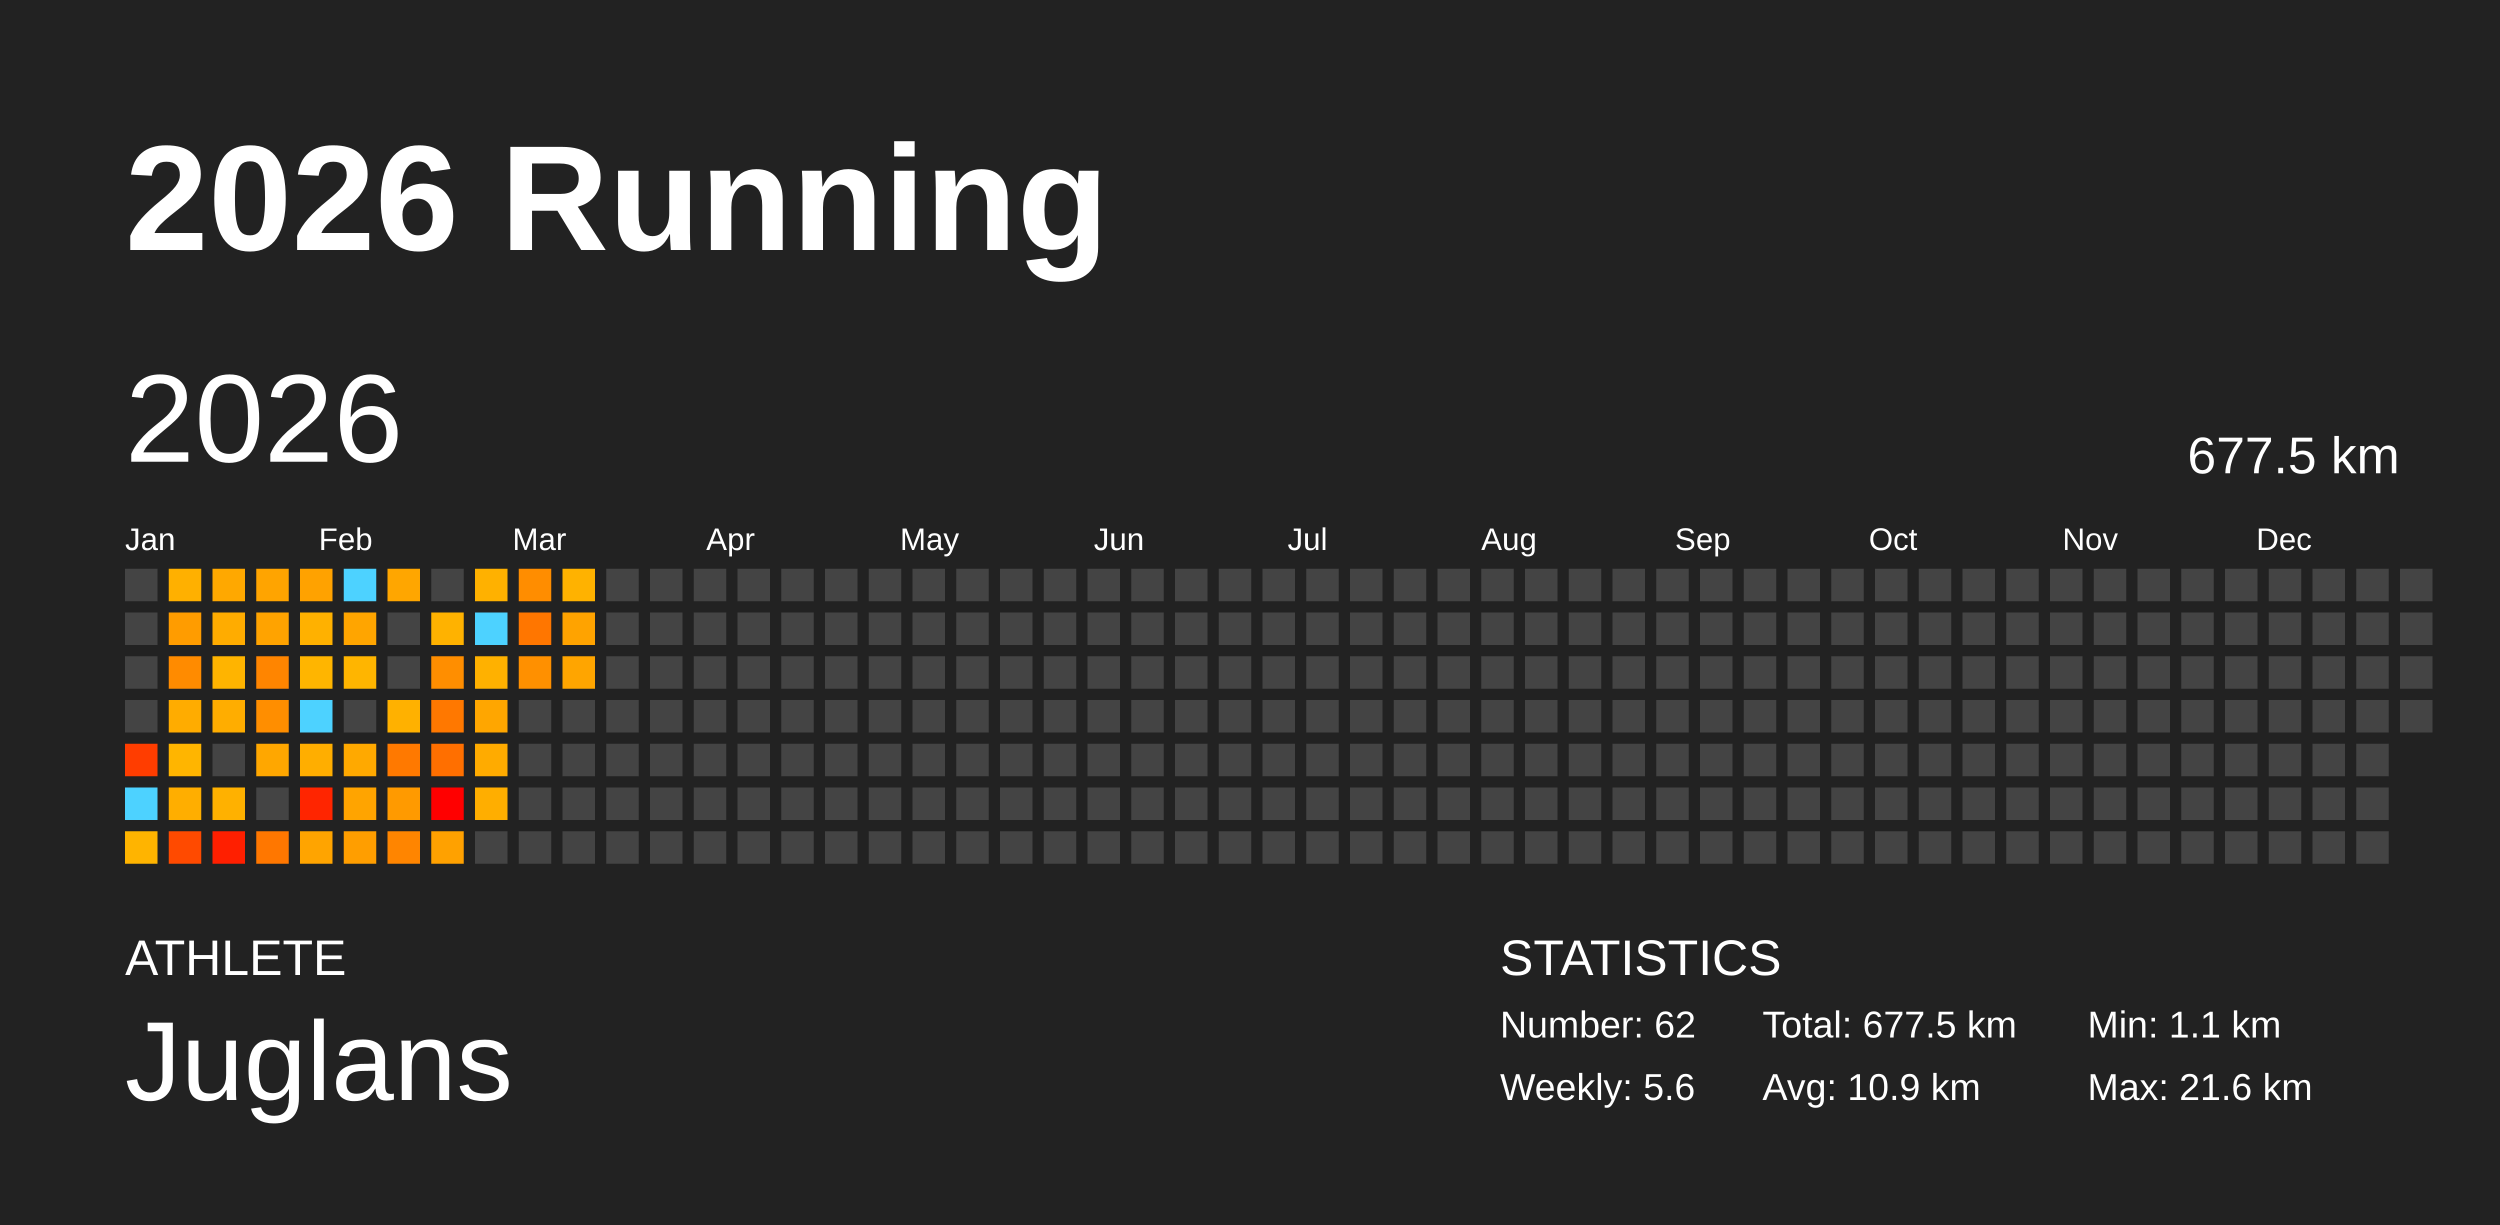
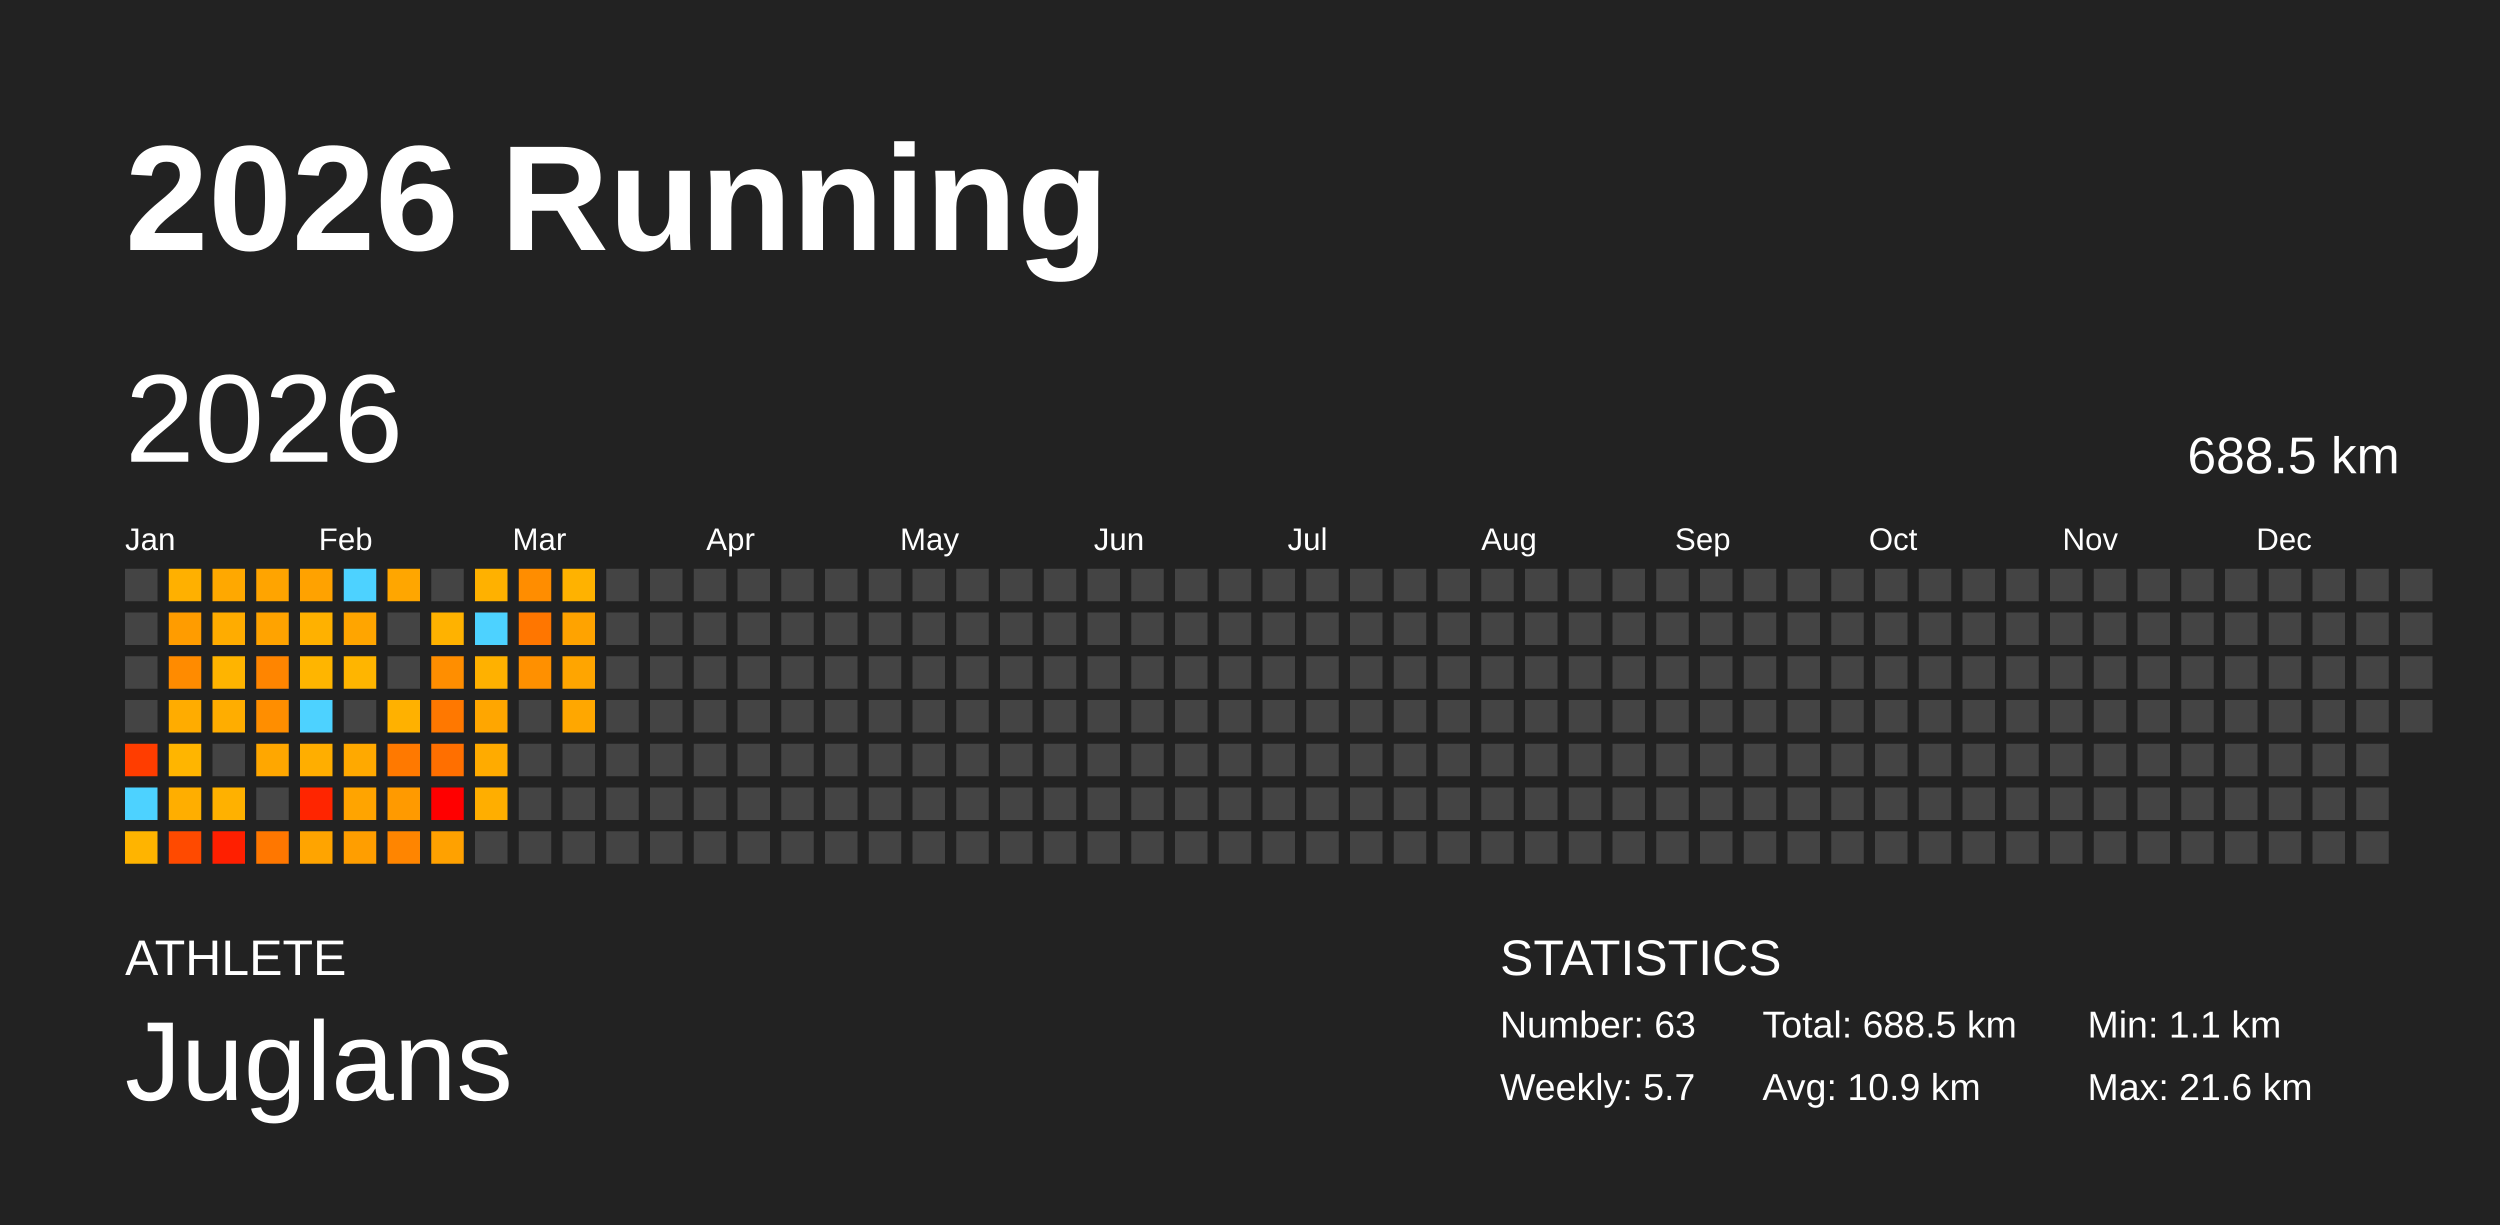
<svg xmlns="http://www.w3.org/2000/svg" baseProfile="full" height="98mm" version="1.1" viewBox="0,0,200,98" width="200mm">
  <defs />
  <rect fill="#222222" height="98" width="200" x="0" y="0" />
  <text fill="#FFFFFF" style="font-size:12px; font-family:Arial; font-weight:bold;" x="10" y="20">2026 Running</text>
  <text fill="#FFFFFF" style="font-size:4px; font-family:Arial" x="10" y="78">ATHLETE</text>
  <text fill="#FFFFFF" style="font-size:9px; font-family:Arial" x="10" y="88">Juglans</text>
  <text fill="#FFFFFF" style="font-size:4px; font-family:Arial" x="120" y="78">STATISTICS</text>
-   <text fill="#FFFFFF" style="font-size:3px; font-family:Arial" x="120" y="83">Number: 62</text>
-   <text fill="#FFFFFF" style="font-size:3px; font-family:Arial" x="120" y="88">Weekly: 5.6</text>
-   <text fill="#FFFFFF" style="font-size:3px; font-family:Arial" x="141" y="83">Total: 677.5 km</text>
+   <text fill="#FFFFFF" style="font-size:3px; font-family:Arial" x="120" y="83">Number: 63</text>
+   <text fill="#FFFFFF" style="font-size:3px; font-family:Arial" x="120" y="88">Weekly: 5.7</text>
+   <text fill="#FFFFFF" style="font-size:3px; font-family:Arial" x="141" y="83">Total: 688.5 km</text>
  <text fill="#FFFFFF" style="font-size:3px; font-family:Arial" x="141" y="88">Avg: 10.9 km</text>
  <text fill="#FFFFFF" style="font-size:3px; font-family:Arial" x="167" y="83">Min: 1.1 km</text>
  <text fill="#FFFFFF" style="font-size:3px; font-family:Arial" x="167" y="88">Max: 21.6 km</text>
  <text dominant-baseline="hanging" fill="#FFFFFF" style="font-size:10.0px; font-family:Arial;" x="10" y="30">2026</text>
-   <text dominant-baseline="hanging" fill="#FFFFFF" style="font-size:4.125px; font-family:Arial;" x="175" y="35">677.5 km</text>
+   <text dominant-baseline="hanging" fill="#FFFFFF" style="font-size:4.125px; font-family:Arial;" x="175" y="35">688.5 km</text>
  <text fill="#FFFFFF" style="font-size:2.5px; font-family:Arial" x="10.0" y="44">Jan</text>
  <text fill="#FFFFFF" style="font-size:2.5px; font-family:Arial" x="25.5" y="44">Feb</text>
  <text fill="#FFFFFF" style="font-size:2.5px; font-family:Arial" x="41.0" y="44">Mar</text>
  <text fill="#FFFFFF" style="font-size:2.5px; font-family:Arial" x="56.5" y="44">Apr</text>
  <text fill="#FFFFFF" style="font-size:2.5px; font-family:Arial" x="72.0" y="44">May</text>
  <text fill="#FFFFFF" style="font-size:2.5px; font-family:Arial" x="87.5" y="44">Jun</text>
  <text fill="#FFFFFF" style="font-size:2.5px; font-family:Arial" x="103.0" y="44">Jul</text>
  <text fill="#FFFFFF" style="font-size:2.5px; font-family:Arial" x="118.5" y="44">Aug</text>
  <text fill="#FFFFFF" style="font-size:2.5px; font-family:Arial" x="134.0" y="44">Sep</text>
  <text fill="#FFFFFF" style="font-size:2.5px; font-family:Arial" x="149.5" y="44">Oct</text>
  <text fill="#FFFFFF" style="font-size:2.5px; font-family:Arial" x="165.0" y="44">Nov</text>
  <text fill="#FFFFFF" style="font-size:2.5px; font-family:Arial" x="180.5" y="44">Dec</text>
  <rect fill="#444444" height="2.6" width="2.6" x="10.0" y="45.5" />
  <rect fill="#444444" height="2.6" width="2.6" x="10.0" y="49.0" />
  <rect fill="#444444" height="2.6" width="2.6" x="10.0" y="52.5" />
  <rect fill="#444444" height="2.6" width="2.6" x="10.0" y="56.0" />
  <rect fill="#ff3d00" height="2.6" width="2.6" x="10.0" y="59.5" />
  <rect fill="#4dd2ff" height="2.6" width="2.6" x="10.0" y="63.0" />
  <rect fill="#ffb400" height="2.6" width="2.6" x="10.0" y="66.5" />
  <rect fill="#ffb000" height="2.6" width="2.6" x="13.5" y="45.5" />
  <rect fill="#ff9c00" height="2.6" width="2.6" x="13.5" y="49.0" />
  <rect fill="#ff8b00" height="2.6" width="2.6" x="13.5" y="52.5" />
  <rect fill="#ffac00" height="2.6" width="2.6" x="13.5" y="56.0" />
  <rect fill="#ffb500" height="2.6" width="2.6" x="13.5" y="59.5" />
  <rect fill="#ffae00" height="2.6" width="2.6" x="13.5" y="63.0" />
  <rect fill="#ff4a00" height="2.6" width="2.6" x="13.5" y="66.5" />
  <rect fill="#ffa800" height="2.6" width="2.6" x="17.0" y="45.5" />
  <rect fill="#ffac00" height="2.6" width="2.6" x="17.0" y="49.0" />
  <rect fill="#ffb400" height="2.6" width="2.6" x="17.0" y="52.5" />
  <rect fill="#ffad00" height="2.6" width="2.6" x="17.0" y="56.0" />
  <rect fill="#444444" height="2.6" width="2.6" x="17.0" y="59.5" />
  <rect fill="#ffb100" height="2.6" width="2.6" x="17.0" y="63.0" />
  <rect fill="#ff1f00" height="2.6" width="2.6" x="17.0" y="66.5" />
  <rect fill="#ffa400" height="2.6" width="2.6" x="20.5" y="45.5" />
  <rect fill="#ffa300" height="2.6" width="2.6" x="20.5" y="49.0" />
  <rect fill="#ff8500" height="2.6" width="2.6" x="20.5" y="52.5" />
  <rect fill="#ff8e00" height="2.6" width="2.6" x="20.5" y="56.0" />
  <rect fill="#ffa700" height="2.6" width="2.6" x="20.5" y="59.5" />
  <rect fill="#444444" height="2.6" width="2.6" x="20.5" y="63.0" />
  <rect fill="#ff7700" height="2.6" width="2.6" x="20.5" y="66.5" />
  <rect fill="#ffa200" height="2.6" width="2.6" x="24.0" y="45.5" />
  <rect fill="#ffb100" height="2.6" width="2.6" x="24.0" y="49.0" />
  <rect fill="#ffb500" height="2.6" width="2.6" x="24.0" y="52.5" />
  <rect fill="#4dd2ff" height="2.6" width="2.6" x="24.0" y="56.0" />
  <rect fill="#ffae00" height="2.6" width="2.6" x="24.0" y="59.5" />
  <rect fill="#ff2500" height="2.6" width="2.6" x="24.0" y="63.0" />
  <rect fill="#ffa400" height="2.6" width="2.6" x="24.0" y="66.5" />
  <rect fill="#4dd2ff" height="2.6" width="2.6" x="27.5" y="45.5" />
  <rect fill="#ffa500" height="2.6" width="2.6" x="27.5" y="49.0" />
  <rect fill="#ffb500" height="2.6" width="2.6" x="27.5" y="52.5" />
  <rect fill="#444444" height="2.6" width="2.6" x="27.5" y="56.0" />
  <rect fill="#ffa900" height="2.6" width="2.6" x="27.5" y="59.5" />
  <rect fill="#ffa400" height="2.6" width="2.6" x="27.5" y="63.0" />
  <rect fill="#ff9e00" height="2.6" width="2.6" x="27.5" y="66.5" />
  <rect fill="#ffa600" height="2.6" width="2.6" x="31.0" y="45.5" />
  <rect fill="#444444" height="2.6" width="2.6" x="31.0" y="49.0" />
  <rect fill="#444444" height="2.6" width="2.6" x="31.0" y="52.5" />
  <rect fill="#ffb100" height="2.6" width="2.6" x="31.0" y="56.0" />
  <rect fill="#ff7900" height="2.6" width="2.6" x="31.0" y="59.5" />
  <rect fill="#ff9a00" height="2.6" width="2.6" x="31.0" y="63.0" />
  <rect fill="#ff8500" height="2.6" width="2.6" x="31.0" y="66.5" />
  <rect fill="#444444" height="2.6" width="2.6" x="34.5" y="45.5" />
  <rect fill="#ffb200" height="2.6" width="2.6" x="34.5" y="49.0" />
  <rect fill="#ff8e00" height="2.6" width="2.6" x="34.5" y="52.5" />
  <rect fill="#ff7800" height="2.6" width="2.6" x="34.5" y="56.0" />
  <rect fill="#ff6f00" height="2.6" width="2.6" x="34.5" y="59.5" />
  <rect fill="red" height="2.6" width="2.6" x="34.5" y="63.0" />
  <rect fill="#ffa100" height="2.6" width="2.6" x="34.5" y="66.5" />
  <rect fill="#ffb100" height="2.6" width="2.6" x="38.0" y="45.5" />
  <rect fill="#4dd2ff" height="2.6" width="2.6" x="38.0" y="49.0" />
  <rect fill="#ffb100" height="2.6" width="2.6" x="38.0" y="52.5" />
  <rect fill="#ffa600" height="2.6" width="2.6" x="38.0" y="56.0" />
  <rect fill="#ffab00" height="2.6" width="2.6" x="38.0" y="59.5" />
  <rect fill="#ffae00" height="2.6" width="2.6" x="38.0" y="63.0" />
  <rect fill="#444444" height="2.6" width="2.6" x="38.0" y="66.5" />
  <rect fill="#ff8d00" height="2.6" width="2.6" x="41.5" y="45.5" />
  <rect fill="#ff7600" height="2.6" width="2.6" x="41.5" y="49.0" />
  <rect fill="#ff9000" height="2.6" width="2.6" x="41.5" y="52.5" />
  <rect fill="#444444" height="2.6" width="2.6" x="41.5" y="56.0" />
  <rect fill="#444444" height="2.6" width="2.6" x="41.5" y="59.5" />
  <rect fill="#444444" height="2.6" width="2.6" x="41.5" y="63.0" />
  <rect fill="#444444" height="2.6" width="2.6" x="41.5" y="66.5" />
  <rect fill="#ffb200" height="2.6" width="2.6" x="45.0" y="45.5" />
  <rect fill="#ffa300" height="2.6" width="2.6" x="45.0" y="49.0" />
  <rect fill="#ffa500" height="2.6" width="2.6" x="45.0" y="52.5" />
-   <rect fill="#444444" height="2.6" width="2.6" x="45.0" y="56.0" />
+   <rect fill="#ffa700" height="2.6" width="2.6" x="45.0" y="56.0" />
  <rect fill="#444444" height="2.6" width="2.6" x="45.0" y="59.5" />
  <rect fill="#444444" height="2.6" width="2.6" x="45.0" y="63.0" />
  <rect fill="#444444" height="2.6" width="2.6" x="45.0" y="66.5" />
  <rect fill="#444444" height="2.6" width="2.6" x="48.5" y="45.5" />
  <rect fill="#444444" height="2.6" width="2.6" x="48.5" y="49.0" />
  <rect fill="#444444" height="2.6" width="2.6" x="48.5" y="52.5" />
  <rect fill="#444444" height="2.6" width="2.6" x="48.5" y="56.0" />
  <rect fill="#444444" height="2.6" width="2.6" x="48.5" y="59.5" />
  <rect fill="#444444" height="2.6" width="2.6" x="48.5" y="63.0" />
  <rect fill="#444444" height="2.6" width="2.6" x="48.5" y="66.5" />
  <rect fill="#444444" height="2.6" width="2.6" x="52.0" y="45.5" />
  <rect fill="#444444" height="2.6" width="2.6" x="52.0" y="49.0" />
  <rect fill="#444444" height="2.6" width="2.6" x="52.0" y="52.5" />
  <rect fill="#444444" height="2.6" width="2.6" x="52.0" y="56.0" />
  <rect fill="#444444" height="2.6" width="2.6" x="52.0" y="59.5" />
  <rect fill="#444444" height="2.6" width="2.6" x="52.0" y="63.0" />
  <rect fill="#444444" height="2.6" width="2.6" x="52.0" y="66.5" />
  <rect fill="#444444" height="2.6" width="2.6" x="55.5" y="45.5" />
  <rect fill="#444444" height="2.6" width="2.6" x="55.5" y="49.0" />
  <rect fill="#444444" height="2.6" width="2.6" x="55.5" y="52.5" />
  <rect fill="#444444" height="2.6" width="2.6" x="55.5" y="56.0" />
  <rect fill="#444444" height="2.6" width="2.6" x="55.5" y="59.5" />
  <rect fill="#444444" height="2.6" width="2.6" x="55.5" y="63.0" />
  <rect fill="#444444" height="2.6" width="2.6" x="55.5" y="66.5" />
  <rect fill="#444444" height="2.6" width="2.6" x="59.0" y="45.5" />
  <rect fill="#444444" height="2.6" width="2.6" x="59.0" y="49.0" />
  <rect fill="#444444" height="2.6" width="2.6" x="59.0" y="52.5" />
  <rect fill="#444444" height="2.6" width="2.6" x="59.0" y="56.0" />
  <rect fill="#444444" height="2.6" width="2.6" x="59.0" y="59.5" />
  <rect fill="#444444" height="2.6" width="2.6" x="59.0" y="63.0" />
  <rect fill="#444444" height="2.6" width="2.6" x="59.0" y="66.5" />
  <rect fill="#444444" height="2.6" width="2.6" x="62.5" y="45.5" />
  <rect fill="#444444" height="2.6" width="2.6" x="62.5" y="49.0" />
  <rect fill="#444444" height="2.6" width="2.6" x="62.5" y="52.5" />
  <rect fill="#444444" height="2.6" width="2.6" x="62.5" y="56.0" />
  <rect fill="#444444" height="2.6" width="2.6" x="62.5" y="59.5" />
  <rect fill="#444444" height="2.6" width="2.6" x="62.5" y="63.0" />
  <rect fill="#444444" height="2.6" width="2.6" x="62.5" y="66.5" />
  <rect fill="#444444" height="2.6" width="2.6" x="66.0" y="45.5" />
  <rect fill="#444444" height="2.6" width="2.6" x="66.0" y="49.0" />
  <rect fill="#444444" height="2.6" width="2.6" x="66.0" y="52.5" />
  <rect fill="#444444" height="2.6" width="2.6" x="66.0" y="56.0" />
  <rect fill="#444444" height="2.6" width="2.6" x="66.0" y="59.5" />
  <rect fill="#444444" height="2.6" width="2.6" x="66.0" y="63.0" />
  <rect fill="#444444" height="2.6" width="2.6" x="66.0" y="66.5" />
  <rect fill="#444444" height="2.6" width="2.6" x="69.5" y="45.5" />
  <rect fill="#444444" height="2.6" width="2.6" x="69.5" y="49.0" />
  <rect fill="#444444" height="2.6" width="2.6" x="69.5" y="52.5" />
  <rect fill="#444444" height="2.6" width="2.6" x="69.5" y="56.0" />
  <rect fill="#444444" height="2.6" width="2.6" x="69.5" y="59.5" />
  <rect fill="#444444" height="2.6" width="2.6" x="69.5" y="63.0" />
  <rect fill="#444444" height="2.6" width="2.6" x="69.5" y="66.5" />
  <rect fill="#444444" height="2.6" width="2.6" x="73.0" y="45.5" />
  <rect fill="#444444" height="2.6" width="2.6" x="73.0" y="49.0" />
  <rect fill="#444444" height="2.6" width="2.6" x="73.0" y="52.5" />
  <rect fill="#444444" height="2.6" width="2.6" x="73.0" y="56.0" />
  <rect fill="#444444" height="2.6" width="2.6" x="73.0" y="59.5" />
  <rect fill="#444444" height="2.6" width="2.6" x="73.0" y="63.0" />
  <rect fill="#444444" height="2.6" width="2.6" x="73.0" y="66.5" />
  <rect fill="#444444" height="2.6" width="2.6" x="76.5" y="45.5" />
  <rect fill="#444444" height="2.6" width="2.6" x="76.5" y="49.0" />
  <rect fill="#444444" height="2.6" width="2.6" x="76.5" y="52.5" />
  <rect fill="#444444" height="2.6" width="2.6" x="76.5" y="56.0" />
  <rect fill="#444444" height="2.6" width="2.6" x="76.5" y="59.5" />
  <rect fill="#444444" height="2.6" width="2.6" x="76.5" y="63.0" />
  <rect fill="#444444" height="2.6" width="2.6" x="76.5" y="66.5" />
  <rect fill="#444444" height="2.6" width="2.6" x="80.0" y="45.5" />
  <rect fill="#444444" height="2.6" width="2.6" x="80.0" y="49.0" />
  <rect fill="#444444" height="2.6" width="2.6" x="80.0" y="52.5" />
  <rect fill="#444444" height="2.6" width="2.6" x="80.0" y="56.0" />
  <rect fill="#444444" height="2.6" width="2.6" x="80.0" y="59.5" />
  <rect fill="#444444" height="2.6" width="2.6" x="80.0" y="63.0" />
  <rect fill="#444444" height="2.6" width="2.6" x="80.0" y="66.5" />
  <rect fill="#444444" height="2.6" width="2.6" x="83.5" y="45.5" />
  <rect fill="#444444" height="2.6" width="2.6" x="83.5" y="49.0" />
  <rect fill="#444444" height="2.6" width="2.6" x="83.5" y="52.5" />
  <rect fill="#444444" height="2.6" width="2.6" x="83.5" y="56.0" />
  <rect fill="#444444" height="2.6" width="2.6" x="83.5" y="59.5" />
  <rect fill="#444444" height="2.6" width="2.6" x="83.5" y="63.0" />
  <rect fill="#444444" height="2.6" width="2.6" x="83.5" y="66.5" />
  <rect fill="#444444" height="2.6" width="2.6" x="87.0" y="45.5" />
  <rect fill="#444444" height="2.6" width="2.6" x="87.0" y="49.0" />
  <rect fill="#444444" height="2.6" width="2.6" x="87.0" y="52.5" />
  <rect fill="#444444" height="2.6" width="2.6" x="87.0" y="56.0" />
  <rect fill="#444444" height="2.6" width="2.6" x="87.0" y="59.5" />
  <rect fill="#444444" height="2.6" width="2.6" x="87.0" y="63.0" />
  <rect fill="#444444" height="2.6" width="2.6" x="87.0" y="66.5" />
  <rect fill="#444444" height="2.6" width="2.6" x="90.5" y="45.5" />
  <rect fill="#444444" height="2.6" width="2.6" x="90.5" y="49.0" />
  <rect fill="#444444" height="2.6" width="2.6" x="90.5" y="52.5" />
  <rect fill="#444444" height="2.6" width="2.6" x="90.5" y="56.0" />
  <rect fill="#444444" height="2.6" width="2.6" x="90.5" y="59.5" />
  <rect fill="#444444" height="2.6" width="2.6" x="90.5" y="63.0" />
  <rect fill="#444444" height="2.6" width="2.6" x="90.5" y="66.5" />
  <rect fill="#444444" height="2.6" width="2.6" x="94.0" y="45.5" />
  <rect fill="#444444" height="2.6" width="2.6" x="94.0" y="49.0" />
  <rect fill="#444444" height="2.6" width="2.6" x="94.0" y="52.5" />
  <rect fill="#444444" height="2.6" width="2.6" x="94.0" y="56.0" />
  <rect fill="#444444" height="2.6" width="2.6" x="94.0" y="59.5" />
  <rect fill="#444444" height="2.6" width="2.6" x="94.0" y="63.0" />
  <rect fill="#444444" height="2.6" width="2.6" x="94.0" y="66.5" />
  <rect fill="#444444" height="2.6" width="2.6" x="97.5" y="45.5" />
  <rect fill="#444444" height="2.6" width="2.6" x="97.5" y="49.0" />
  <rect fill="#444444" height="2.6" width="2.6" x="97.5" y="52.5" />
  <rect fill="#444444" height="2.6" width="2.6" x="97.5" y="56.0" />
  <rect fill="#444444" height="2.6" width="2.6" x="97.5" y="59.5" />
  <rect fill="#444444" height="2.6" width="2.6" x="97.5" y="63.0" />
  <rect fill="#444444" height="2.6" width="2.6" x="97.5" y="66.5" />
  <rect fill="#444444" height="2.6" width="2.6" x="101.0" y="45.5" />
  <rect fill="#444444" height="2.6" width="2.6" x="101.0" y="49.0" />
  <rect fill="#444444" height="2.6" width="2.6" x="101.0" y="52.5" />
  <rect fill="#444444" height="2.6" width="2.6" x="101.0" y="56.0" />
  <rect fill="#444444" height="2.6" width="2.6" x="101.0" y="59.5" />
  <rect fill="#444444" height="2.6" width="2.6" x="101.0" y="63.0" />
  <rect fill="#444444" height="2.6" width="2.6" x="101.0" y="66.5" />
  <rect fill="#444444" height="2.6" width="2.6" x="104.5" y="45.5" />
  <rect fill="#444444" height="2.6" width="2.6" x="104.5" y="49.0" />
  <rect fill="#444444" height="2.6" width="2.6" x="104.5" y="52.5" />
  <rect fill="#444444" height="2.6" width="2.6" x="104.5" y="56.0" />
  <rect fill="#444444" height="2.6" width="2.6" x="104.5" y="59.5" />
  <rect fill="#444444" height="2.6" width="2.6" x="104.5" y="63.0" />
  <rect fill="#444444" height="2.6" width="2.6" x="104.5" y="66.5" />
  <rect fill="#444444" height="2.6" width="2.6" x="108.0" y="45.5" />
  <rect fill="#444444" height="2.6" width="2.6" x="108.0" y="49.0" />
  <rect fill="#444444" height="2.6" width="2.6" x="108.0" y="52.5" />
  <rect fill="#444444" height="2.6" width="2.6" x="108.0" y="56.0" />
  <rect fill="#444444" height="2.6" width="2.6" x="108.0" y="59.5" />
  <rect fill="#444444" height="2.6" width="2.6" x="108.0" y="63.0" />
  <rect fill="#444444" height="2.6" width="2.6" x="108.0" y="66.5" />
  <rect fill="#444444" height="2.6" width="2.6" x="111.5" y="45.5" />
  <rect fill="#444444" height="2.6" width="2.6" x="111.5" y="49.0" />
  <rect fill="#444444" height="2.6" width="2.6" x="111.5" y="52.5" />
  <rect fill="#444444" height="2.6" width="2.6" x="111.5" y="56.0" />
  <rect fill="#444444" height="2.6" width="2.6" x="111.5" y="59.5" />
  <rect fill="#444444" height="2.6" width="2.6" x="111.5" y="63.0" />
  <rect fill="#444444" height="2.6" width="2.6" x="111.5" y="66.5" />
  <rect fill="#444444" height="2.6" width="2.6" x="115.0" y="45.5" />
  <rect fill="#444444" height="2.6" width="2.6" x="115.0" y="49.0" />
  <rect fill="#444444" height="2.6" width="2.6" x="115.0" y="52.5" />
  <rect fill="#444444" height="2.6" width="2.6" x="115.0" y="56.0" />
  <rect fill="#444444" height="2.6" width="2.6" x="115.0" y="59.5" />
  <rect fill="#444444" height="2.6" width="2.6" x="115.0" y="63.0" />
  <rect fill="#444444" height="2.6" width="2.6" x="115.0" y="66.5" />
  <rect fill="#444444" height="2.6" width="2.6" x="118.5" y="45.5" />
  <rect fill="#444444" height="2.6" width="2.6" x="118.5" y="49.0" />
  <rect fill="#444444" height="2.6" width="2.6" x="118.5" y="52.5" />
  <rect fill="#444444" height="2.6" width="2.6" x="118.5" y="56.0" />
  <rect fill="#444444" height="2.6" width="2.6" x="118.5" y="59.5" />
  <rect fill="#444444" height="2.6" width="2.6" x="118.5" y="63.0" />
  <rect fill="#444444" height="2.6" width="2.6" x="118.5" y="66.5" />
  <rect fill="#444444" height="2.6" width="2.6" x="122.0" y="45.5" />
  <rect fill="#444444" height="2.6" width="2.6" x="122.0" y="49.0" />
  <rect fill="#444444" height="2.6" width="2.6" x="122.0" y="52.5" />
  <rect fill="#444444" height="2.6" width="2.6" x="122.0" y="56.0" />
  <rect fill="#444444" height="2.6" width="2.6" x="122.0" y="59.5" />
  <rect fill="#444444" height="2.6" width="2.6" x="122.0" y="63.0" />
  <rect fill="#444444" height="2.6" width="2.6" x="122.0" y="66.5" />
  <rect fill="#444444" height="2.6" width="2.6" x="125.5" y="45.5" />
  <rect fill="#444444" height="2.6" width="2.6" x="125.5" y="49.0" />
  <rect fill="#444444" height="2.6" width="2.6" x="125.5" y="52.5" />
  <rect fill="#444444" height="2.6" width="2.6" x="125.5" y="56.0" />
  <rect fill="#444444" height="2.6" width="2.6" x="125.5" y="59.5" />
  <rect fill="#444444" height="2.6" width="2.6" x="125.5" y="63.0" />
  <rect fill="#444444" height="2.6" width="2.6" x="125.5" y="66.5" />
  <rect fill="#444444" height="2.6" width="2.6" x="129.0" y="45.5" />
  <rect fill="#444444" height="2.6" width="2.6" x="129.0" y="49.0" />
  <rect fill="#444444" height="2.6" width="2.6" x="129.0" y="52.5" />
  <rect fill="#444444" height="2.6" width="2.6" x="129.0" y="56.0" />
  <rect fill="#444444" height="2.6" width="2.6" x="129.0" y="59.5" />
  <rect fill="#444444" height="2.6" width="2.6" x="129.0" y="63.0" />
  <rect fill="#444444" height="2.6" width="2.6" x="129.0" y="66.5" />
  <rect fill="#444444" height="2.6" width="2.6" x="132.5" y="45.5" />
  <rect fill="#444444" height="2.6" width="2.6" x="132.5" y="49.0" />
  <rect fill="#444444" height="2.6" width="2.6" x="132.5" y="52.5" />
  <rect fill="#444444" height="2.6" width="2.6" x="132.5" y="56.0" />
  <rect fill="#444444" height="2.6" width="2.6" x="132.5" y="59.5" />
  <rect fill="#444444" height="2.6" width="2.6" x="132.5" y="63.0" />
  <rect fill="#444444" height="2.6" width="2.6" x="132.5" y="66.5" />
  <rect fill="#444444" height="2.6" width="2.6" x="136.0" y="45.5" />
  <rect fill="#444444" height="2.6" width="2.6" x="136.0" y="49.0" />
  <rect fill="#444444" height="2.6" width="2.6" x="136.0" y="52.5" />
  <rect fill="#444444" height="2.6" width="2.6" x="136.0" y="56.0" />
  <rect fill="#444444" height="2.6" width="2.6" x="136.0" y="59.5" />
  <rect fill="#444444" height="2.6" width="2.6" x="136.0" y="63.0" />
  <rect fill="#444444" height="2.6" width="2.6" x="136.0" y="66.5" />
  <rect fill="#444444" height="2.6" width="2.6" x="139.5" y="45.5" />
  <rect fill="#444444" height="2.6" width="2.6" x="139.5" y="49.0" />
  <rect fill="#444444" height="2.6" width="2.6" x="139.5" y="52.5" />
  <rect fill="#444444" height="2.6" width="2.6" x="139.5" y="56.0" />
  <rect fill="#444444" height="2.6" width="2.6" x="139.5" y="59.5" />
  <rect fill="#444444" height="2.6" width="2.6" x="139.5" y="63.0" />
  <rect fill="#444444" height="2.6" width="2.6" x="139.5" y="66.5" />
  <rect fill="#444444" height="2.6" width="2.6" x="143.0" y="45.5" />
  <rect fill="#444444" height="2.6" width="2.6" x="143.0" y="49.0" />
  <rect fill="#444444" height="2.6" width="2.6" x="143.0" y="52.5" />
  <rect fill="#444444" height="2.6" width="2.6" x="143.0" y="56.0" />
  <rect fill="#444444" height="2.6" width="2.6" x="143.0" y="59.5" />
  <rect fill="#444444" height="2.6" width="2.6" x="143.0" y="63.0" />
  <rect fill="#444444" height="2.6" width="2.6" x="143.0" y="66.5" />
  <rect fill="#444444" height="2.6" width="2.6" x="146.5" y="45.5" />
  <rect fill="#444444" height="2.6" width="2.6" x="146.5" y="49.0" />
  <rect fill="#444444" height="2.6" width="2.6" x="146.5" y="52.5" />
  <rect fill="#444444" height="2.6" width="2.6" x="146.5" y="56.0" />
  <rect fill="#444444" height="2.6" width="2.6" x="146.5" y="59.5" />
  <rect fill="#444444" height="2.6" width="2.6" x="146.5" y="63.0" />
  <rect fill="#444444" height="2.6" width="2.6" x="146.5" y="66.5" />
  <rect fill="#444444" height="2.6" width="2.6" x="150.0" y="45.5" />
  <rect fill="#444444" height="2.6" width="2.6" x="150.0" y="49.0" />
  <rect fill="#444444" height="2.6" width="2.6" x="150.0" y="52.5" />
  <rect fill="#444444" height="2.6" width="2.6" x="150.0" y="56.0" />
  <rect fill="#444444" height="2.6" width="2.6" x="150.0" y="59.5" />
  <rect fill="#444444" height="2.6" width="2.6" x="150.0" y="63.0" />
  <rect fill="#444444" height="2.6" width="2.6" x="150.0" y="66.5" />
  <rect fill="#444444" height="2.6" width="2.6" x="153.5" y="45.5" />
  <rect fill="#444444" height="2.6" width="2.6" x="153.5" y="49.0" />
  <rect fill="#444444" height="2.6" width="2.6" x="153.5" y="52.5" />
  <rect fill="#444444" height="2.6" width="2.6" x="153.5" y="56.0" />
  <rect fill="#444444" height="2.6" width="2.6" x="153.5" y="59.5" />
  <rect fill="#444444" height="2.6" width="2.6" x="153.5" y="63.0" />
  <rect fill="#444444" height="2.6" width="2.6" x="153.5" y="66.5" />
  <rect fill="#444444" height="2.6" width="2.6" x="157.0" y="45.5" />
  <rect fill="#444444" height="2.6" width="2.6" x="157.0" y="49.0" />
  <rect fill="#444444" height="2.6" width="2.6" x="157.0" y="52.5" />
  <rect fill="#444444" height="2.6" width="2.6" x="157.0" y="56.0" />
  <rect fill="#444444" height="2.6" width="2.6" x="157.0" y="59.5" />
  <rect fill="#444444" height="2.6" width="2.6" x="157.0" y="63.0" />
  <rect fill="#444444" height="2.6" width="2.6" x="157.0" y="66.5" />
  <rect fill="#444444" height="2.6" width="2.6" x="160.5" y="45.5" />
  <rect fill="#444444" height="2.6" width="2.6" x="160.5" y="49.0" />
  <rect fill="#444444" height="2.6" width="2.6" x="160.5" y="52.5" />
  <rect fill="#444444" height="2.6" width="2.6" x="160.5" y="56.0" />
  <rect fill="#444444" height="2.6" width="2.6" x="160.5" y="59.5" />
  <rect fill="#444444" height="2.6" width="2.6" x="160.5" y="63.0" />
  <rect fill="#444444" height="2.6" width="2.6" x="160.5" y="66.5" />
  <rect fill="#444444" height="2.6" width="2.6" x="164.0" y="45.5" />
  <rect fill="#444444" height="2.6" width="2.6" x="164.0" y="49.0" />
  <rect fill="#444444" height="2.6" width="2.6" x="164.0" y="52.5" />
  <rect fill="#444444" height="2.6" width="2.6" x="164.0" y="56.0" />
  <rect fill="#444444" height="2.6" width="2.6" x="164.0" y="59.5" />
  <rect fill="#444444" height="2.6" width="2.6" x="164.0" y="63.0" />
  <rect fill="#444444" height="2.6" width="2.6" x="164.0" y="66.5" />
  <rect fill="#444444" height="2.6" width="2.6" x="167.5" y="45.5" />
  <rect fill="#444444" height="2.6" width="2.6" x="167.5" y="49.0" />
  <rect fill="#444444" height="2.6" width="2.6" x="167.5" y="52.5" />
  <rect fill="#444444" height="2.6" width="2.6" x="167.5" y="56.0" />
  <rect fill="#444444" height="2.6" width="2.6" x="167.5" y="59.5" />
  <rect fill="#444444" height="2.6" width="2.6" x="167.5" y="63.0" />
  <rect fill="#444444" height="2.6" width="2.6" x="167.5" y="66.5" />
  <rect fill="#444444" height="2.6" width="2.6" x="171.0" y="45.5" />
  <rect fill="#444444" height="2.6" width="2.6" x="171.0" y="49.0" />
  <rect fill="#444444" height="2.6" width="2.6" x="171.0" y="52.5" />
  <rect fill="#444444" height="2.6" width="2.6" x="171.0" y="56.0" />
  <rect fill="#444444" height="2.6" width="2.6" x="171.0" y="59.5" />
  <rect fill="#444444" height="2.6" width="2.6" x="171.0" y="63.0" />
  <rect fill="#444444" height="2.6" width="2.6" x="171.0" y="66.5" />
  <rect fill="#444444" height="2.6" width="2.6" x="174.5" y="45.5" />
  <rect fill="#444444" height="2.6" width="2.6" x="174.5" y="49.0" />
  <rect fill="#444444" height="2.6" width="2.6" x="174.5" y="52.5" />
  <rect fill="#444444" height="2.6" width="2.6" x="174.5" y="56.0" />
  <rect fill="#444444" height="2.6" width="2.6" x="174.5" y="59.5" />
  <rect fill="#444444" height="2.6" width="2.6" x="174.5" y="63.0" />
  <rect fill="#444444" height="2.6" width="2.6" x="174.5" y="66.5" />
  <rect fill="#444444" height="2.6" width="2.6" x="178.0" y="45.5" />
  <rect fill="#444444" height="2.6" width="2.6" x="178.0" y="49.0" />
  <rect fill="#444444" height="2.6" width="2.6" x="178.0" y="52.5" />
  <rect fill="#444444" height="2.6" width="2.6" x="178.0" y="56.0" />
  <rect fill="#444444" height="2.6" width="2.6" x="178.0" y="59.5" />
  <rect fill="#444444" height="2.6" width="2.6" x="178.0" y="63.0" />
  <rect fill="#444444" height="2.6" width="2.6" x="178.0" y="66.5" />
  <rect fill="#444444" height="2.6" width="2.6" x="181.5" y="45.5" />
  <rect fill="#444444" height="2.6" width="2.6" x="181.5" y="49.0" />
  <rect fill="#444444" height="2.6" width="2.6" x="181.5" y="52.5" />
  <rect fill="#444444" height="2.6" width="2.6" x="181.5" y="56.0" />
  <rect fill="#444444" height="2.6" width="2.6" x="181.5" y="59.5" />
  <rect fill="#444444" height="2.6" width="2.6" x="181.5" y="63.0" />
  <rect fill="#444444" height="2.6" width="2.6" x="181.5" y="66.5" />
  <rect fill="#444444" height="2.6" width="2.6" x="185.0" y="45.5" />
  <rect fill="#444444" height="2.6" width="2.6" x="185.0" y="49.0" />
  <rect fill="#444444" height="2.6" width="2.6" x="185.0" y="52.5" />
  <rect fill="#444444" height="2.6" width="2.6" x="185.0" y="56.0" />
  <rect fill="#444444" height="2.6" width="2.6" x="185.0" y="59.5" />
  <rect fill="#444444" height="2.6" width="2.6" x="185.0" y="63.0" />
  <rect fill="#444444" height="2.6" width="2.6" x="185.0" y="66.5" />
  <rect fill="#444444" height="2.6" width="2.6" x="188.5" y="45.5" />
  <rect fill="#444444" height="2.6" width="2.6" x="188.5" y="49.0" />
  <rect fill="#444444" height="2.6" width="2.6" x="188.5" y="52.5" />
  <rect fill="#444444" height="2.6" width="2.6" x="188.5" y="56.0" />
  <rect fill="#444444" height="2.6" width="2.6" x="188.5" y="59.5" />
  <rect fill="#444444" height="2.6" width="2.6" x="188.5" y="63.0" />
  <rect fill="#444444" height="2.6" width="2.6" x="188.5" y="66.5" />
  <rect fill="#444444" height="2.6" width="2.6" x="192.0" y="45.5" />
  <rect fill="#444444" height="2.6" width="2.6" x="192.0" y="49.0" />
  <rect fill="#444444" height="2.6" width="2.6" x="192.0" y="52.5" />
  <rect fill="#444444" height="2.6" width="2.6" x="192.0" y="56.0" />
</svg>
